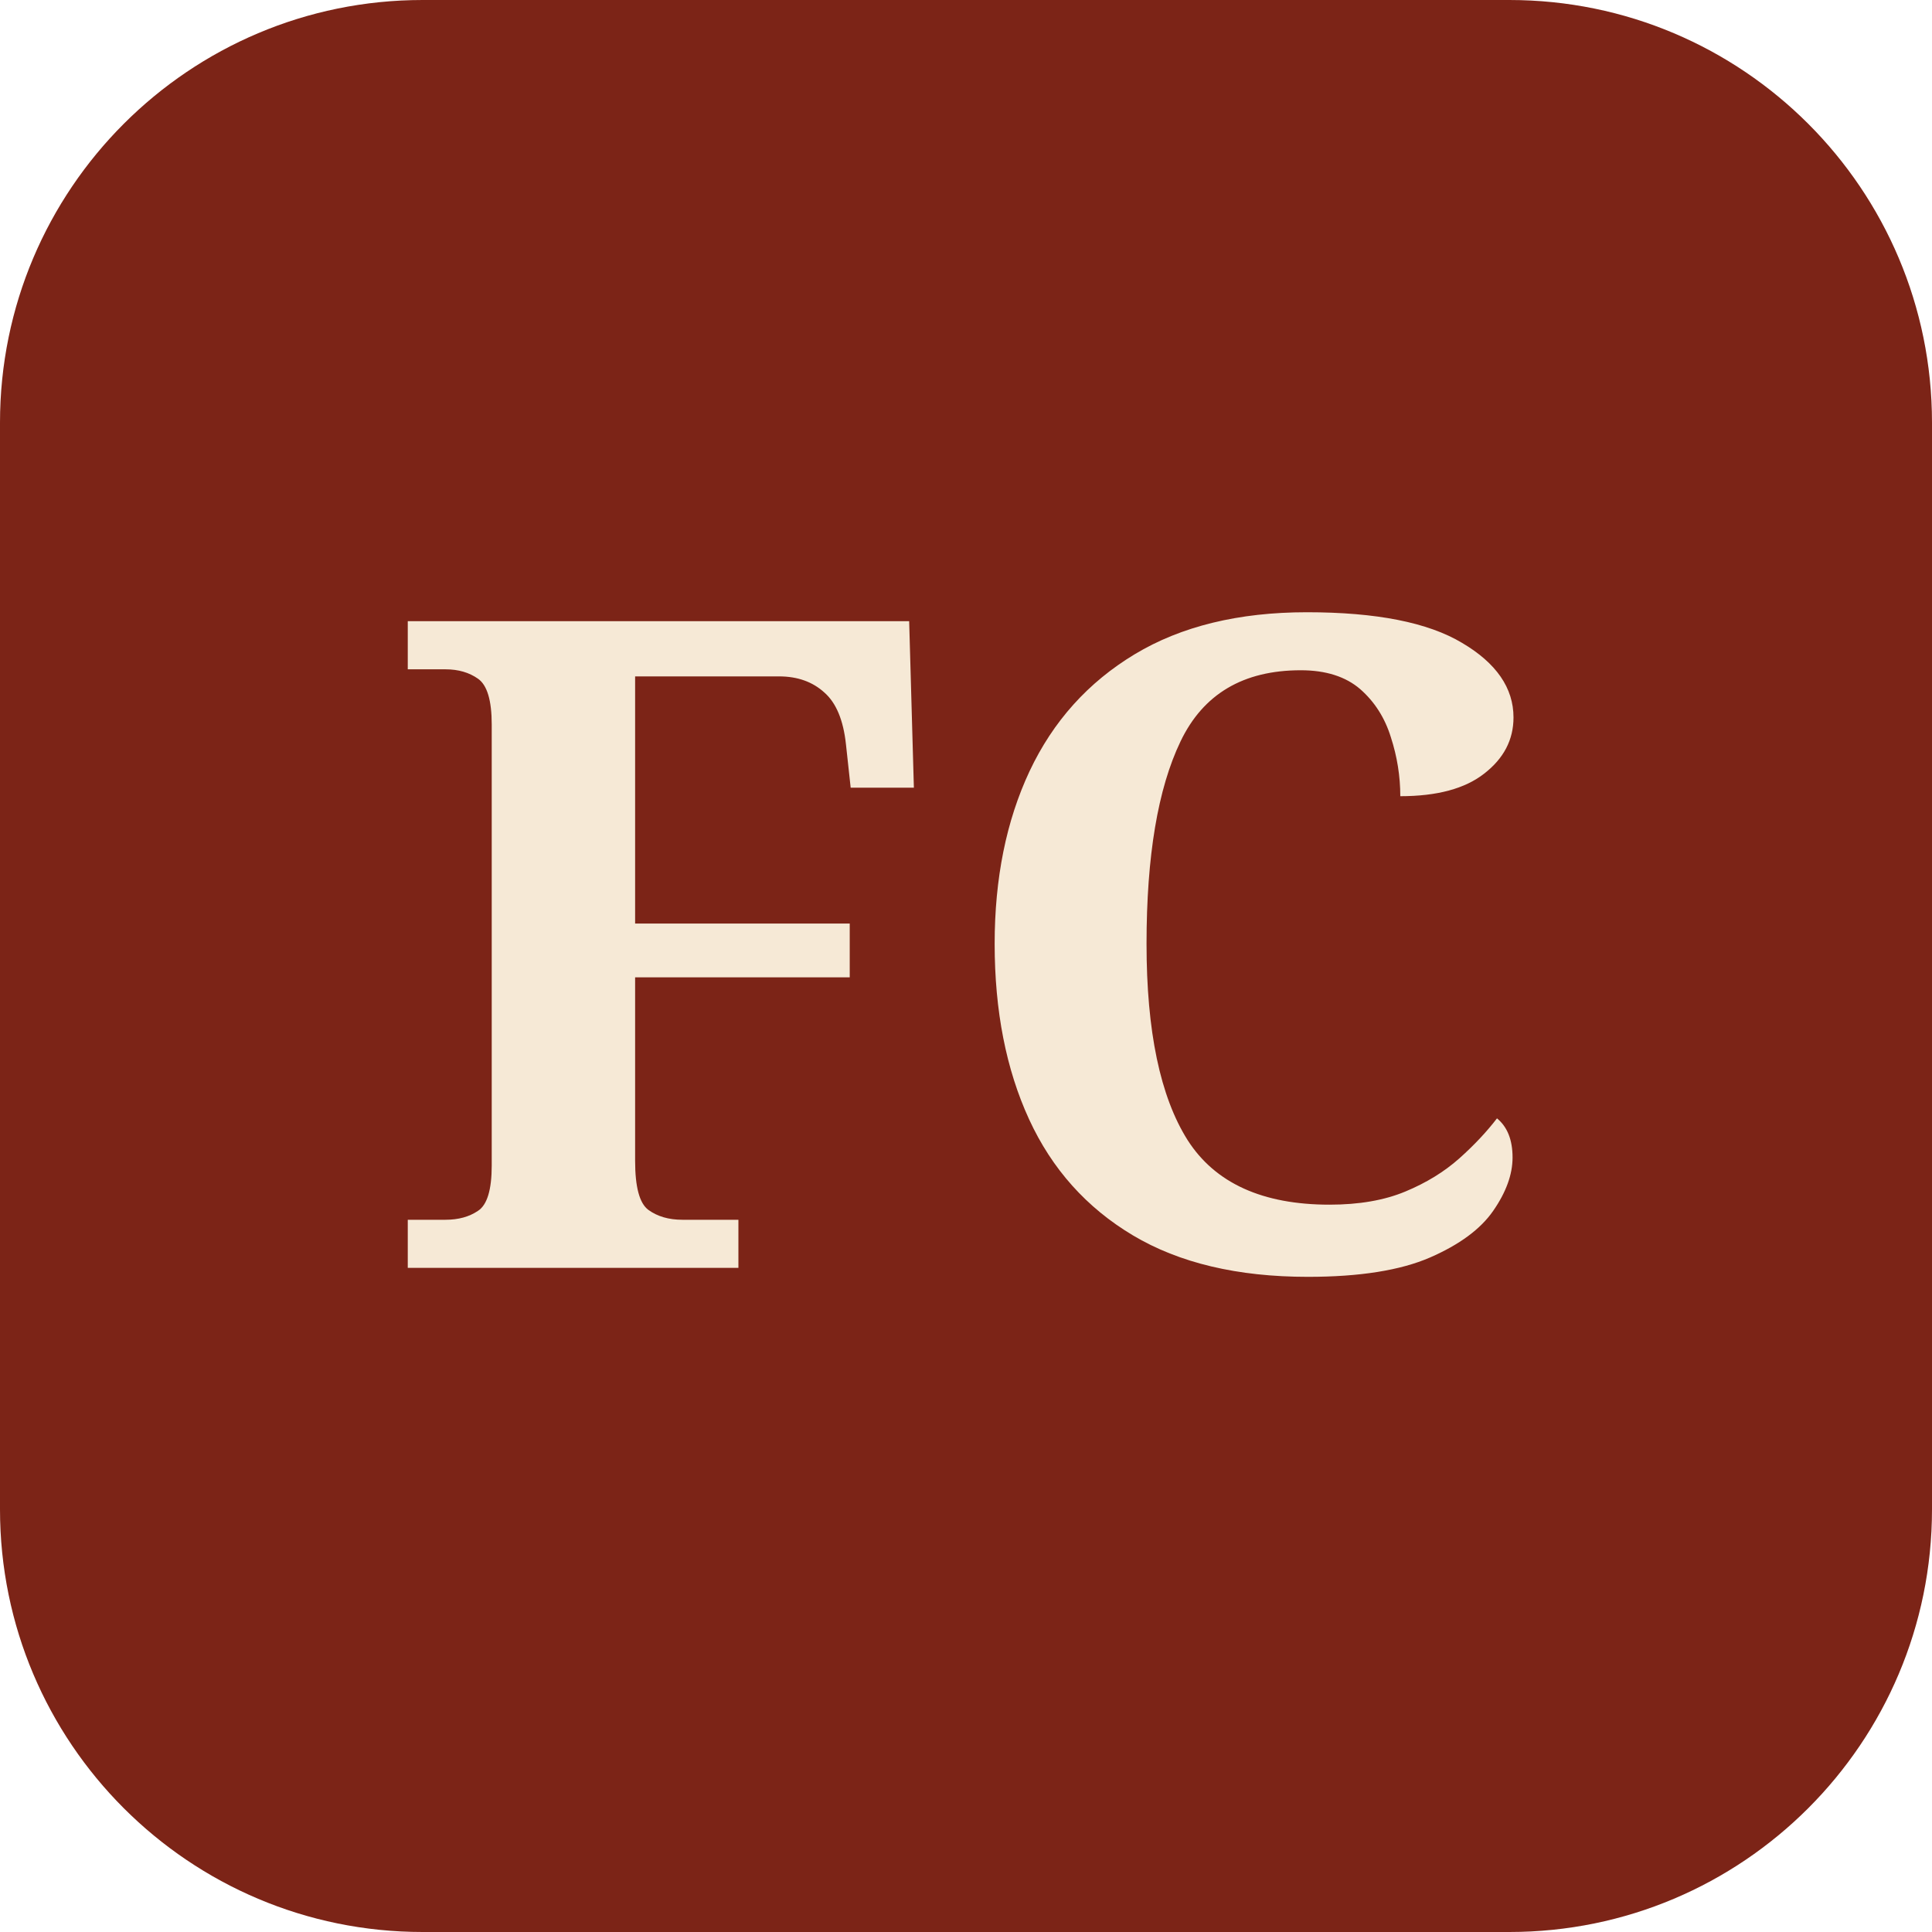
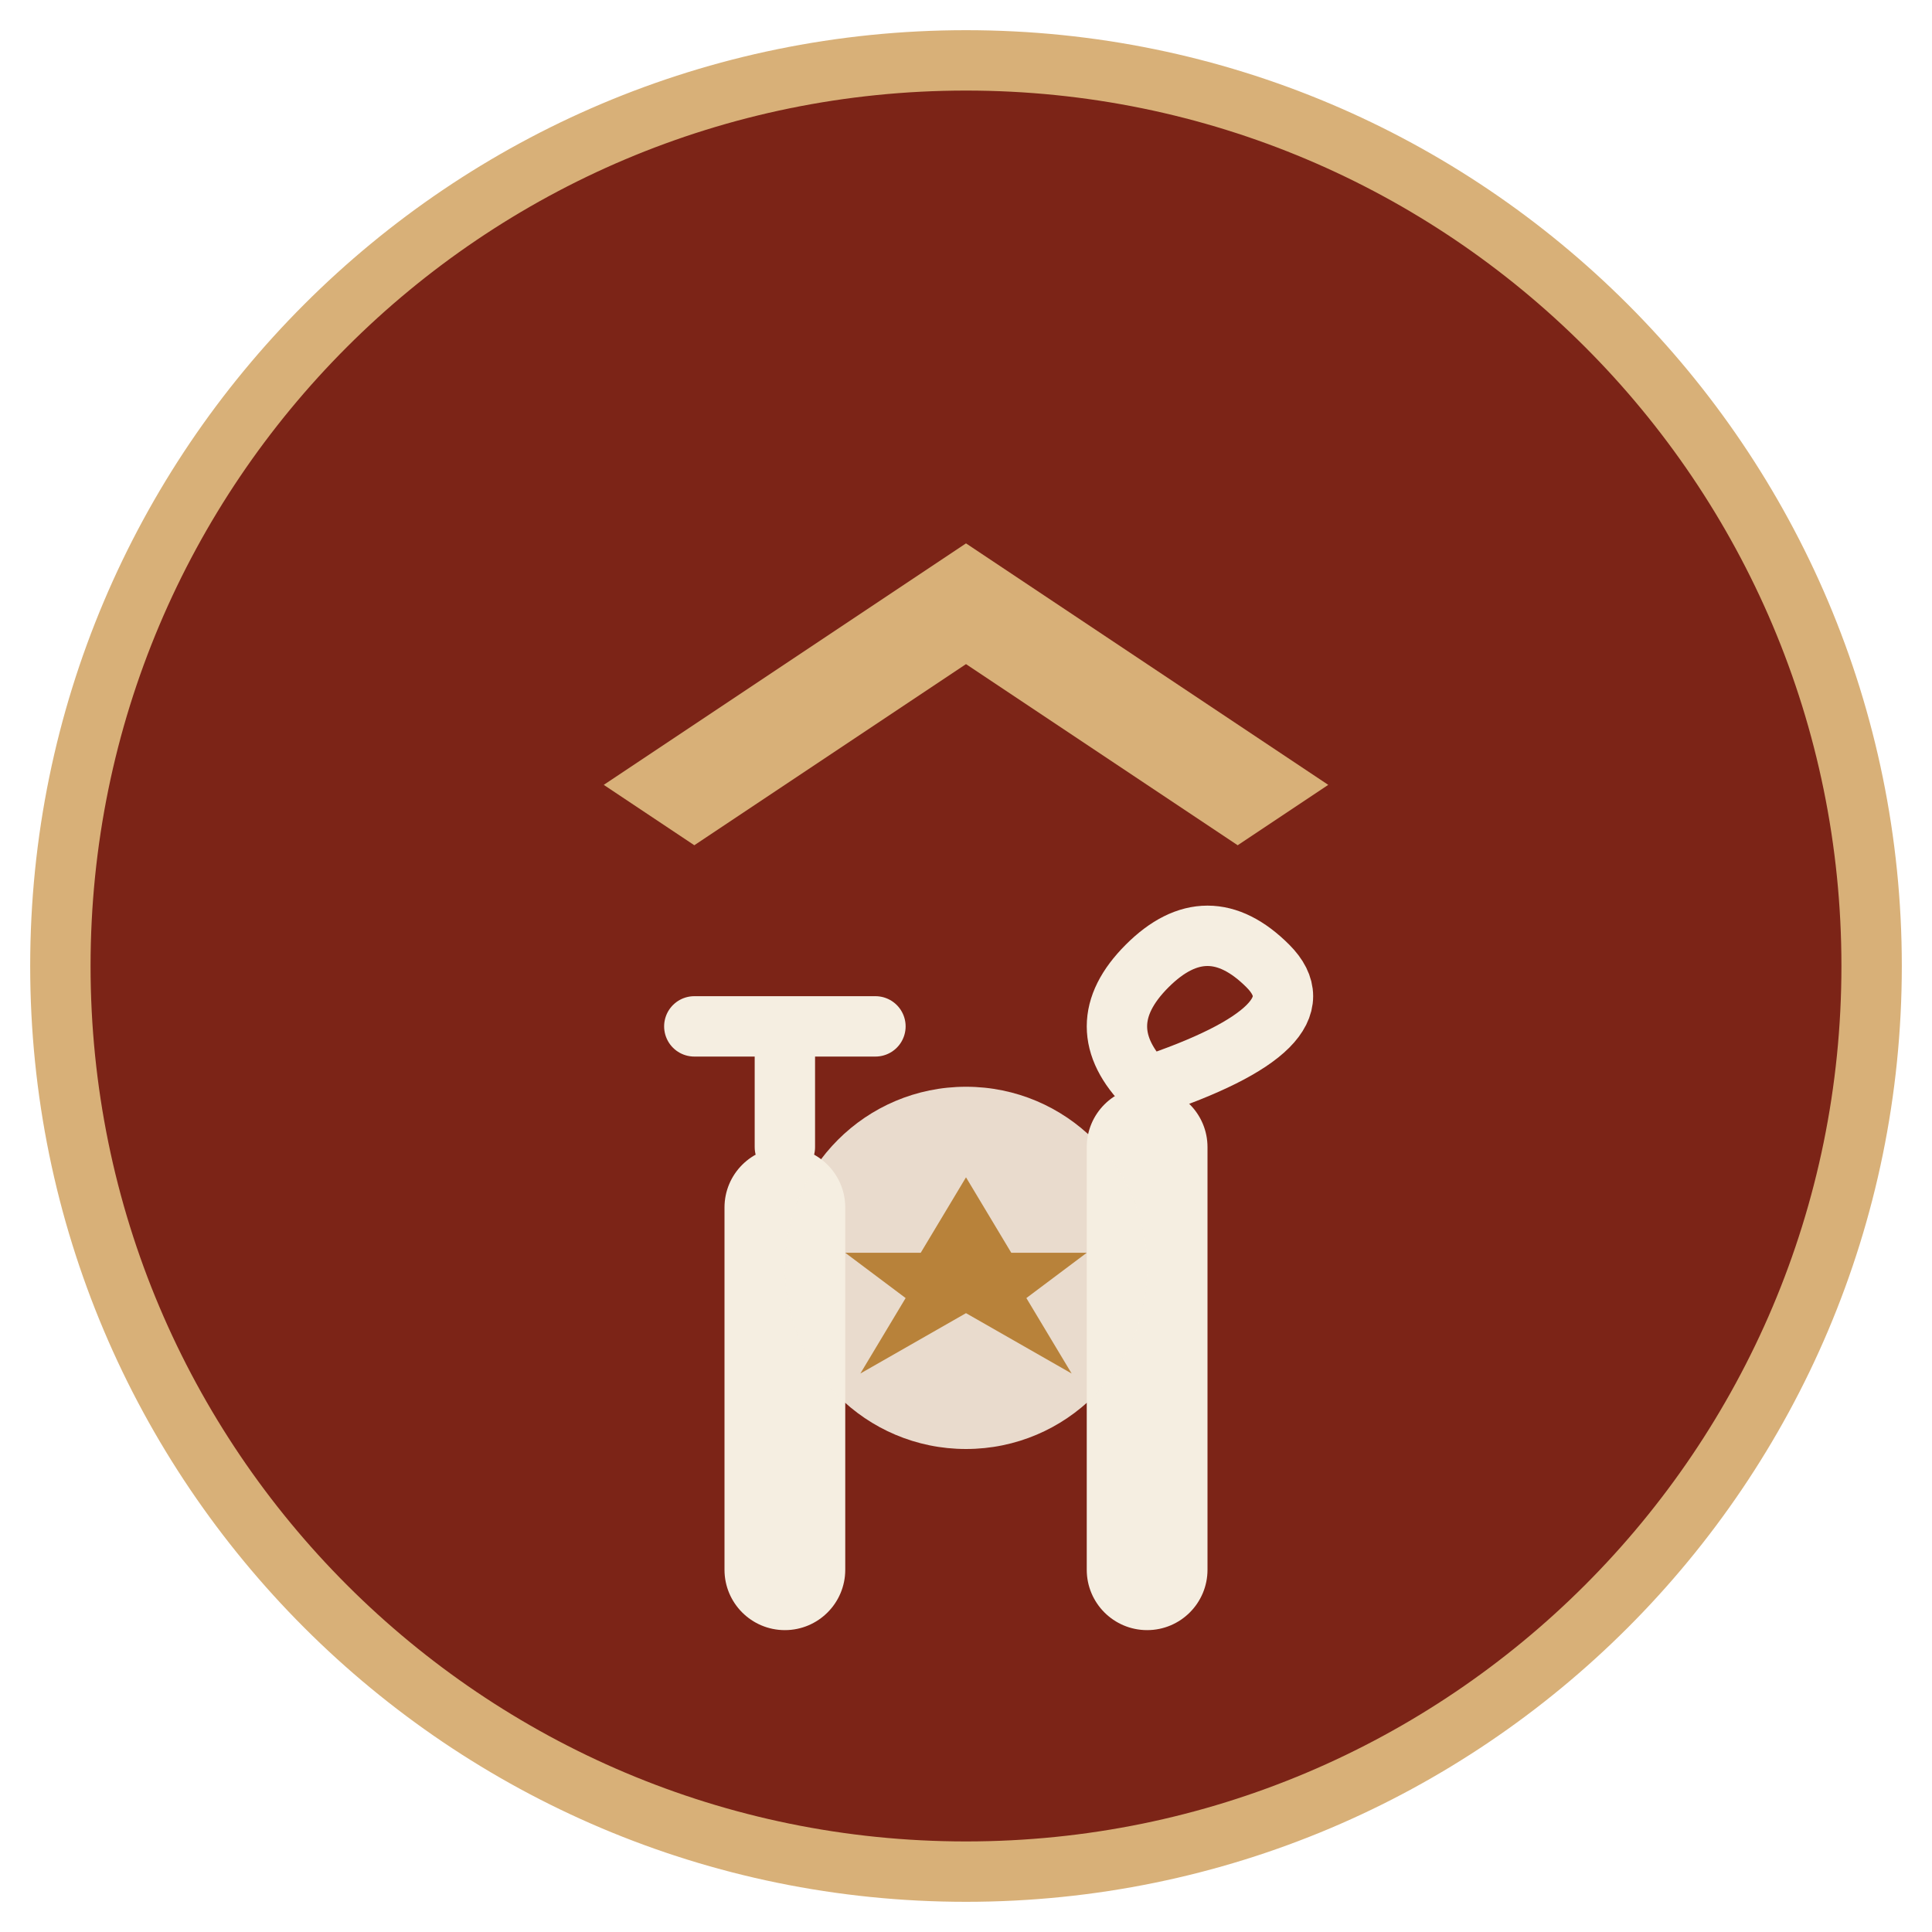
- <svg xmlns="http://www.w3.org/2000/svg" viewBox="0 0 64 64">
-   <rect width="64" height="64" rx="14" fill="#7c2417" />
-   <text x="32" y="42" font-family="Georgia,serif" font-size="30" font-weight="700" fill="#f6e9d6" text-anchor="middle">FC</text>
+ <svg xmlns="http://www.w3.org/2000/svg" width="64" height="64" viewBox="0 0 64 64">
+   <circle cx="32" cy="32" r="30" fill="#7c2417" stroke="#d8b078" stroke-width="2" />
+   <path d="M 20 26 L 32 18 L 44 26 L 41 28 L 32 22 L 23 28 Z" fill="#d8b078" />
+   <g transform="translate(22, 30)">
+     <rect x="2" y="8" width="4" height="16" rx="2" fill="#f5eee1" />
+     <path d="M 4 8 L 4 4 M 1 4 L 7 4" stroke="#f5eee1" stroke-width="2" stroke-linecap="round" />
+   </g>
+   <g transform="translate(38, 30)">
+     <rect x="-2" y="6" width="4" height="18" rx="2" fill="#f5eee1" />
+     <path d="M 0 6 Q 6 4 4 2 Q 2 0 0 2 Q -2 4 0 6" fill="none" stroke="#f5eee1" stroke-width="2" stroke-linecap="round" />
+   </g>
+   <circle cx="32" cy="42" r="6" fill="#f5eee1" opacity="0.9" />
+   <path d="M 32 39 L 33.5 41.5 L 36 41.5 L 34 43 L 35.5 45.5 L 32 43.5 L 28.5 45.5 L 30 43 L 28 41.5 L 30.5 41.5 Z" fill="#b8823a" />
</svg>
